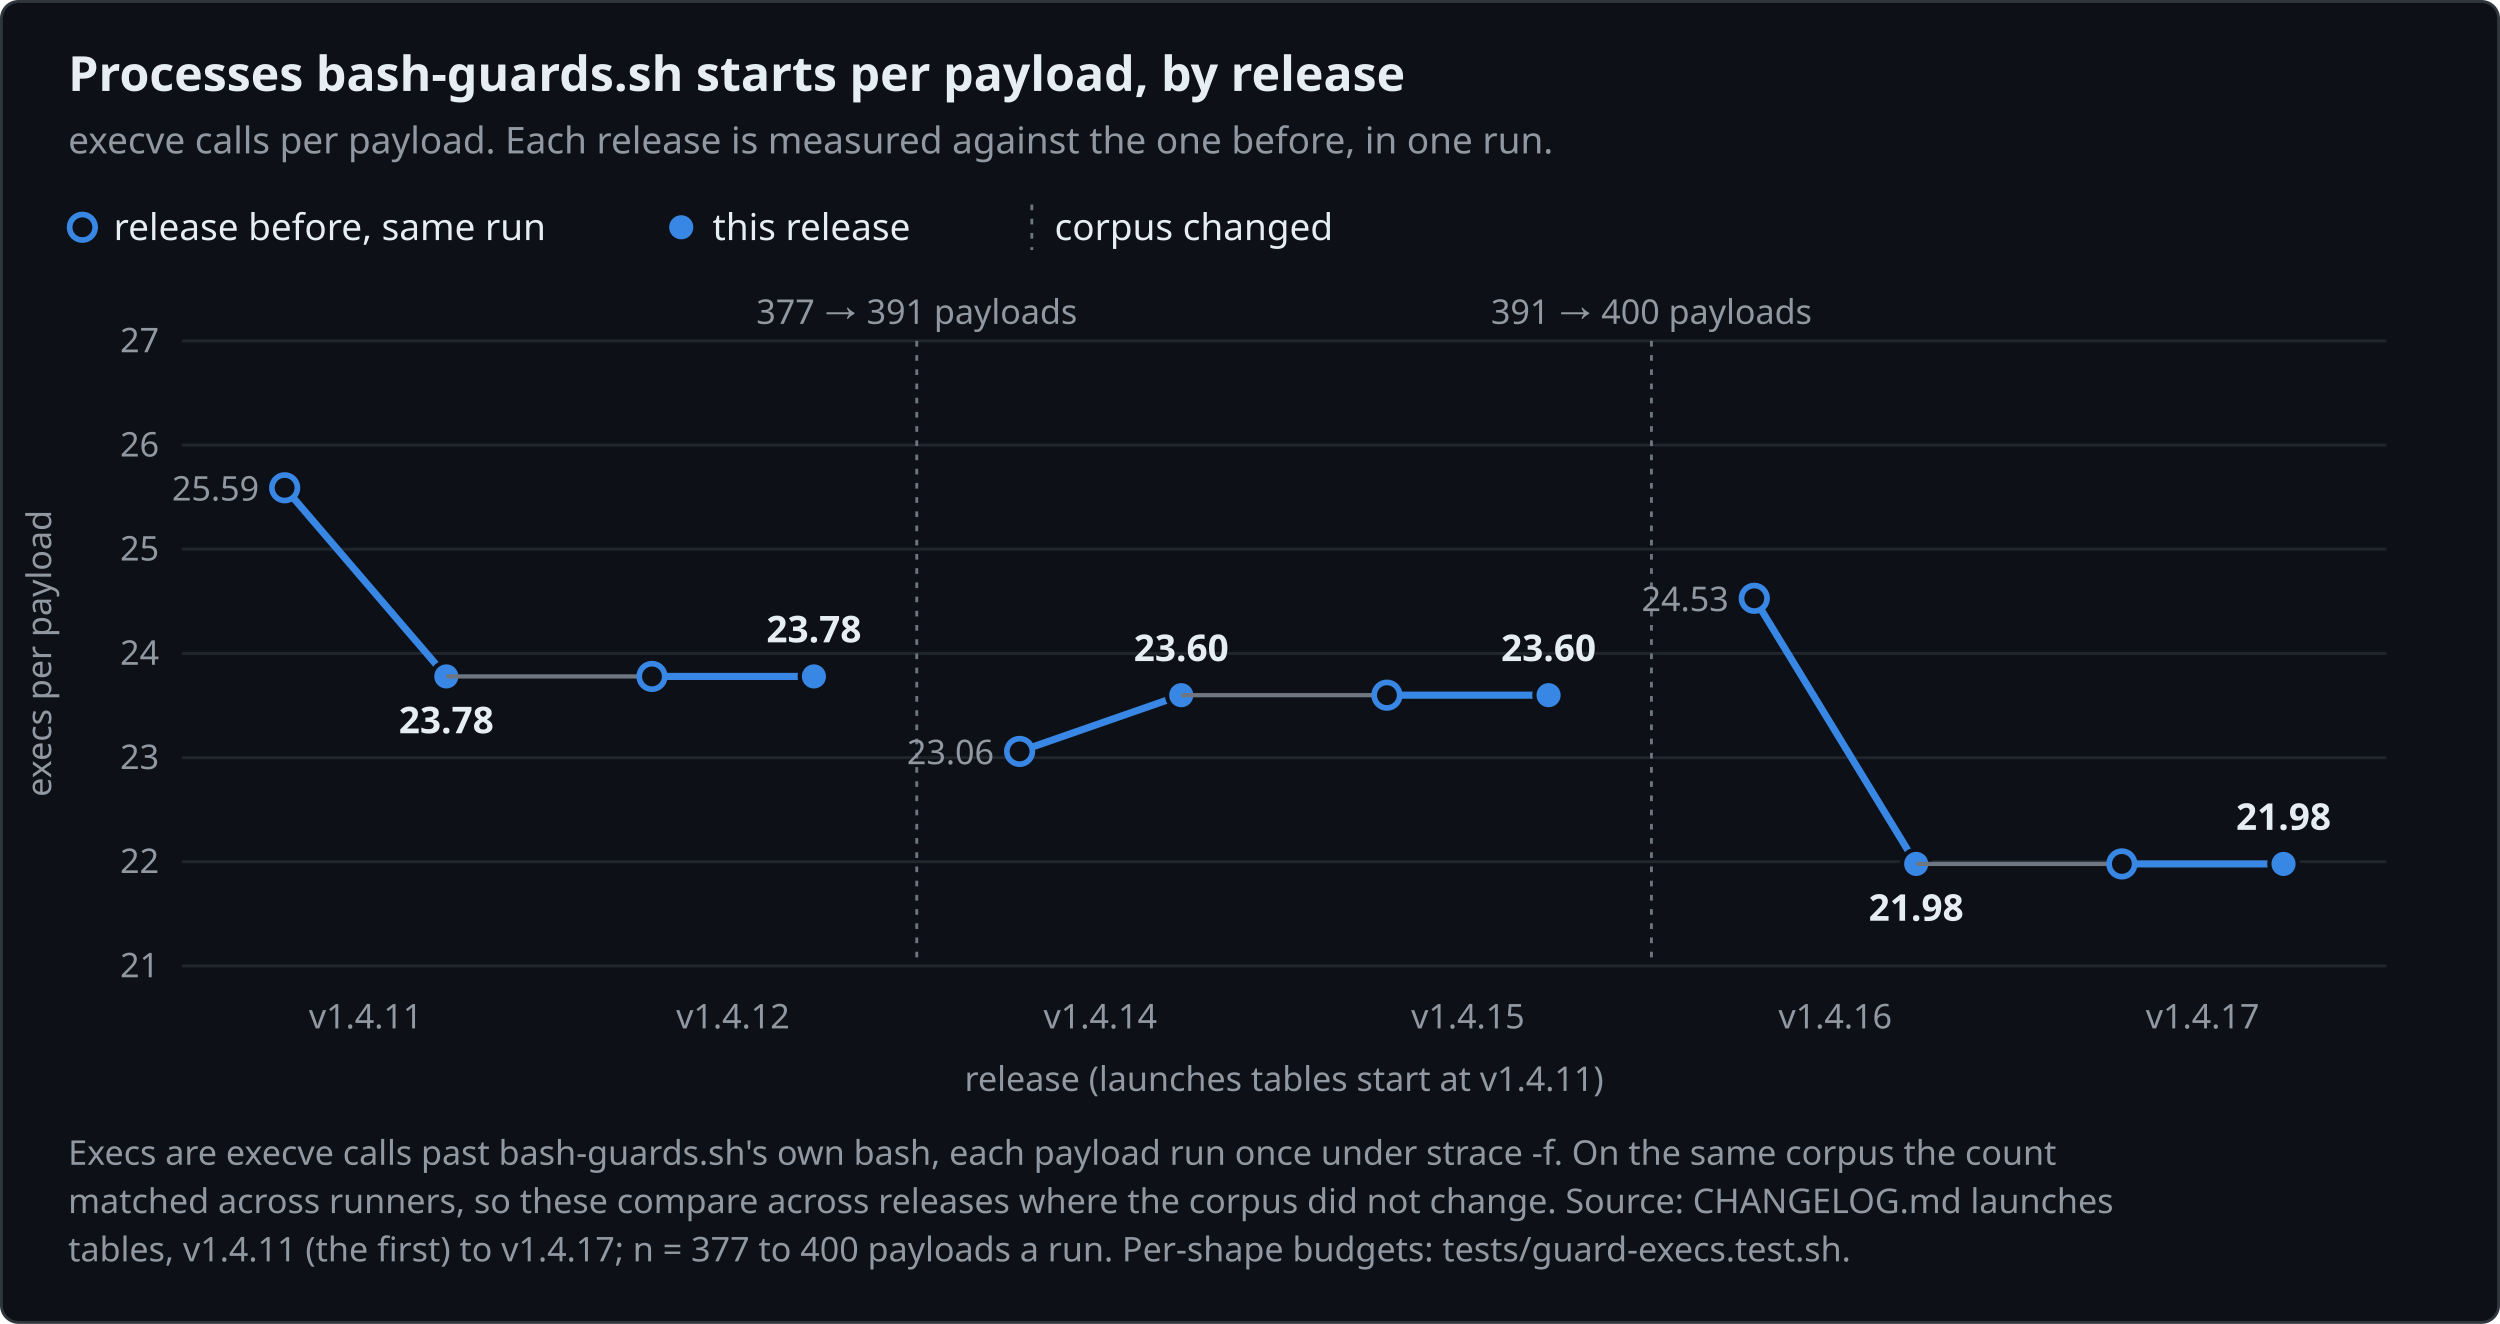
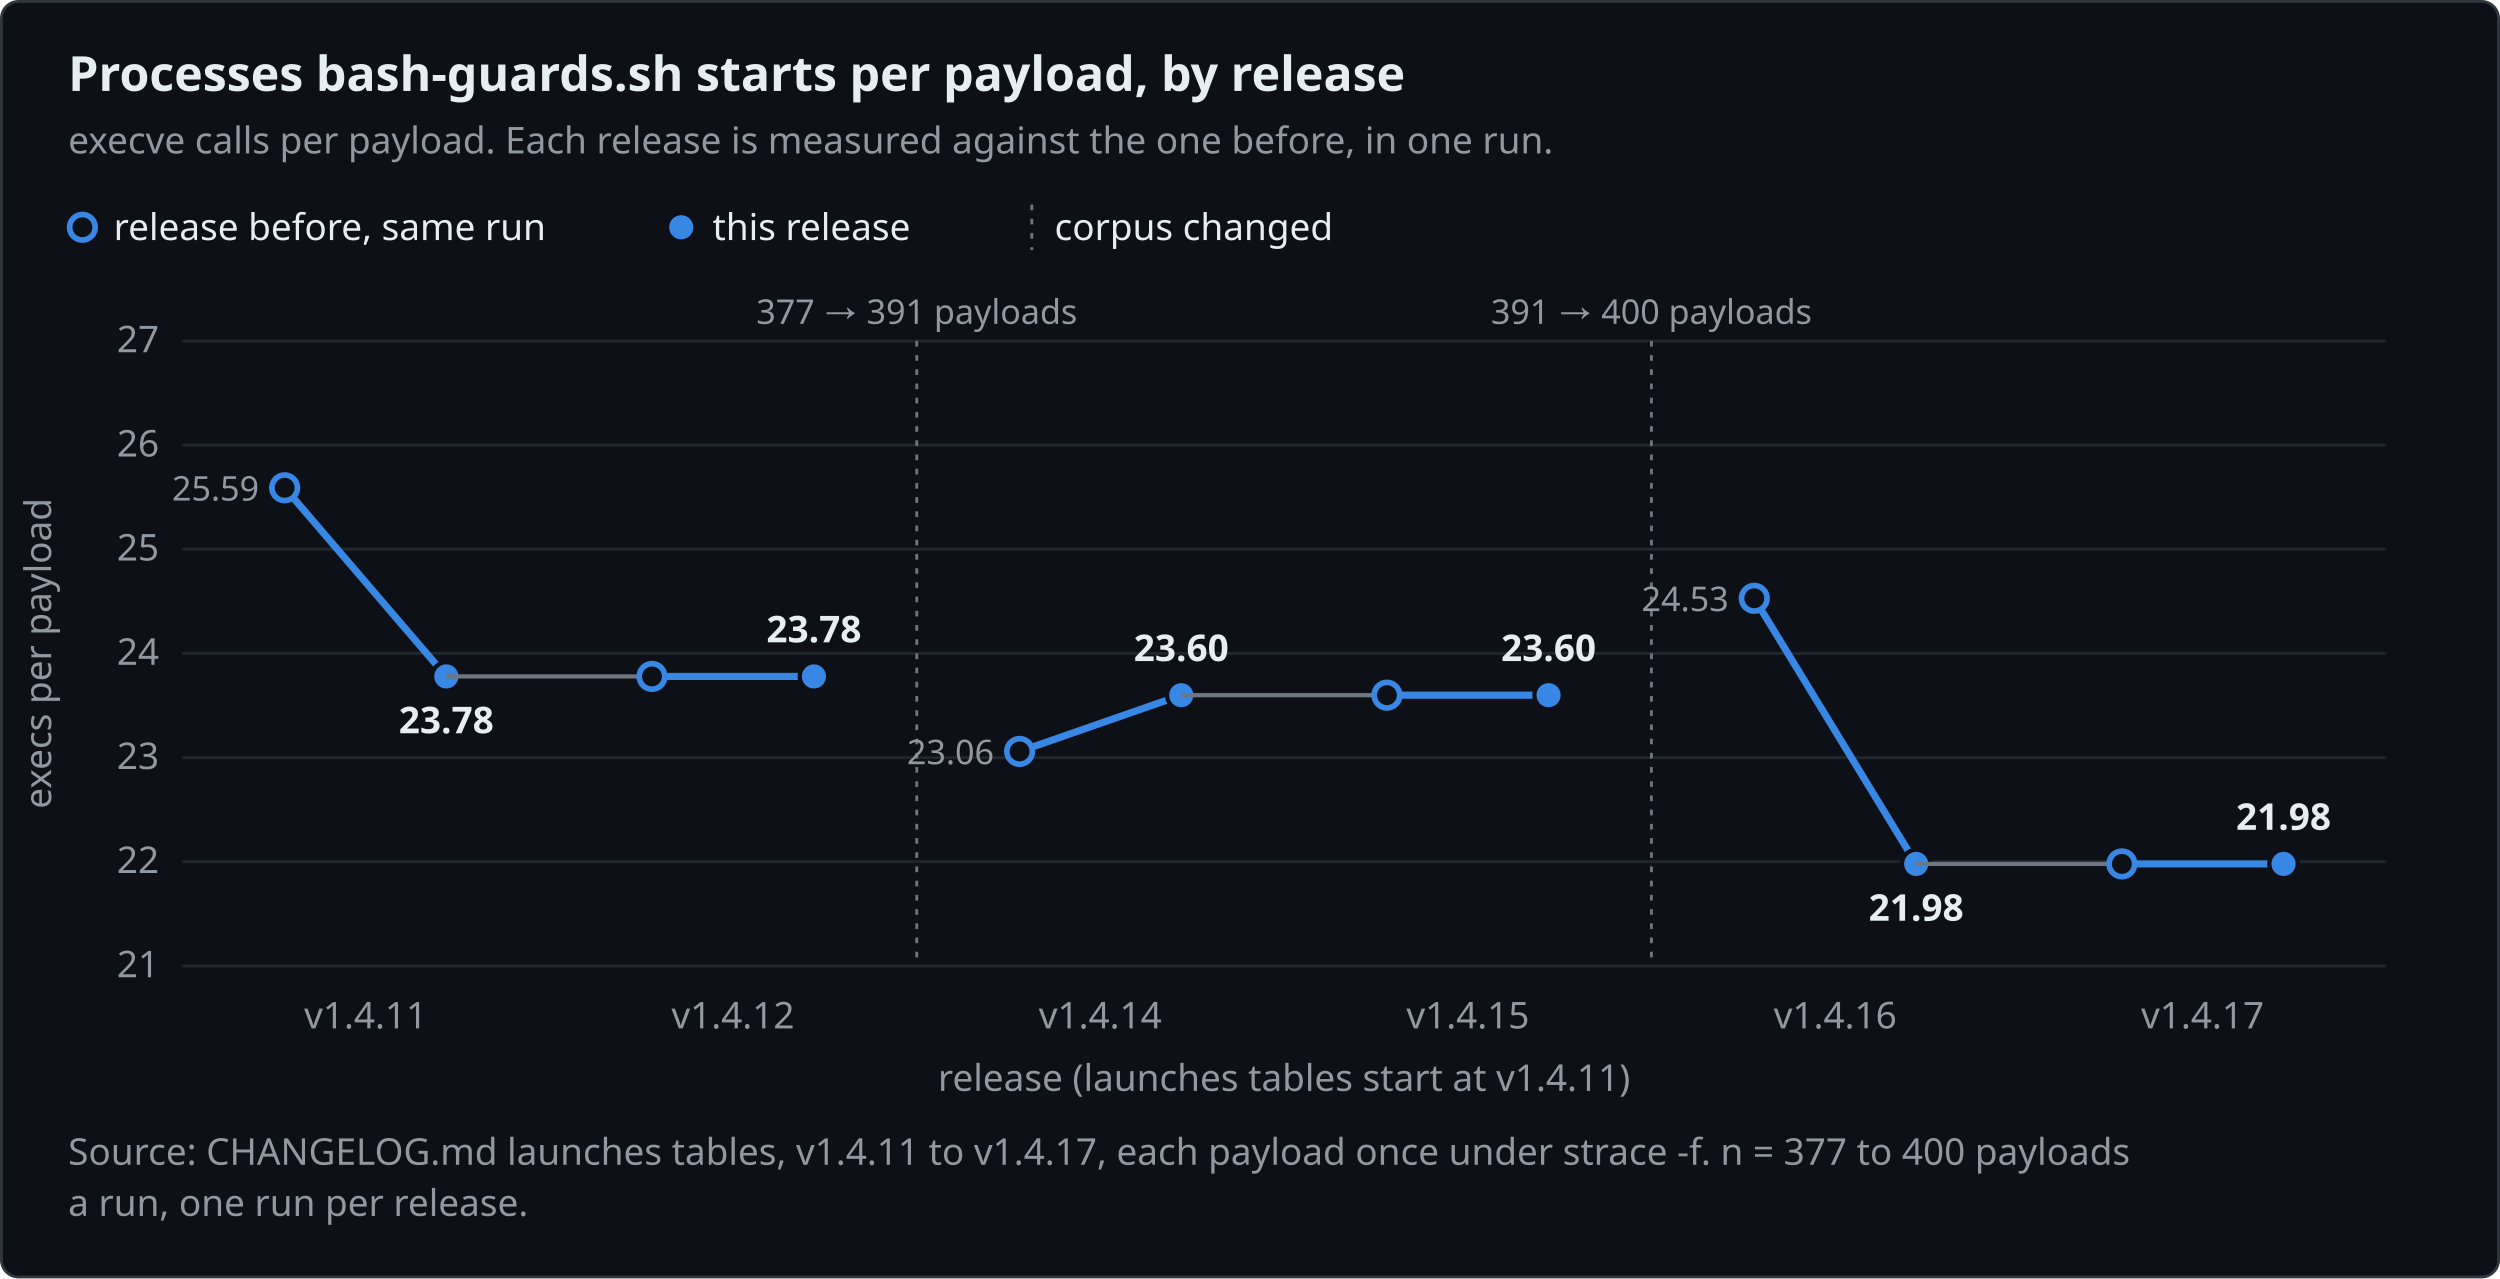
- <svg xmlns="http://www.w3.org/2000/svg" width="880" height="466" viewBox="0 0 880 466" role="img" aria-labelledby="t d" font-family="-apple-system, BlinkMacSystemFont, 'Segoe UI', 'Noto Sans', Helvetica, Arial, sans-serif">
-   <rect x="0.5" y="0.5" width="879" height="465" rx="6" fill="#0d1117" stroke="#30363d" />
+ <svg xmlns="http://www.w3.org/2000/svg" width="880" height="450" viewBox="0 0 880 450" role="img" aria-labelledby="t d" font-family="-apple-system, BlinkMacSystemFont, 'Segoe UI', 'Noto Sans', Helvetica, Arial, sans-serif">
+   <rect x="0.5" y="0.5" width="879" height="449" rx="6" fill="#0d1117" stroke="#30363d" />
  <text x="24" y="32" font-size="17" fill="#e6edf3" font-weight="600">Processes bash-guards.sh starts per payload, by release</text>
  <text x="24" y="54" font-size="13" fill="#9198a1">execve calls per payload. Each release is measured against the one before, in one run.</text>
  <circle cx="29" cy="80" r="4.5" fill="#0d1117" stroke="#3987e5" stroke-width="2" />
  <text x="40" y="84.5" font-size="13" fill="#e6edf3">release before, same run</text>
  <circle cx="239.8" cy="80" r="5" fill="#3987e5" stroke="#0d1117" stroke-width="1.5" />
  <text x="250.8" y="84.5" font-size="13" fill="#e6edf3">this release</text>
  <line x1="363.2" y1="72" x2="363.2" y2="88" stroke="#6e7681" stroke-width="1" stroke-dasharray="2 3" />
  <text x="371.2" y="84.5" font-size="13" fill="#e6edf3">corpus changed</text>
  <line x1="64" y1="340" x2="840" y2="340" stroke="#21262d" stroke-width="1" />
-   <text x="56" y="344" font-size="12" fill="#9198a1" text-anchor="end">21</text>
+   <text x="56" y="344" font-size="13" fill="#9198a1" text-anchor="end">21</text>
  <line x1="64" y1="303.3" x2="840" y2="303.3" stroke="#21262d" stroke-width="1" />
-   <text x="56" y="307.3" font-size="12" fill="#9198a1" text-anchor="end">22</text>
+   <text x="56" y="307.3" font-size="13" fill="#9198a1" text-anchor="end">22</text>
  <line x1="64" y1="266.7" x2="840" y2="266.7" stroke="#21262d" stroke-width="1" />
-   <text x="56" y="270.7" font-size="12" fill="#9198a1" text-anchor="end">23</text>
+   <text x="56" y="270.7" font-size="13" fill="#9198a1" text-anchor="end">23</text>
  <line x1="64" y1="230" x2="840" y2="230" stroke="#21262d" stroke-width="1" />
-   <text x="56" y="234" font-size="12" fill="#9198a1" text-anchor="end">24</text>
+   <text x="56" y="234" font-size="13" fill="#9198a1" text-anchor="end">24</text>
  <line x1="64" y1="193.3" x2="840" y2="193.3" stroke="#21262d" stroke-width="1" />
-   <text x="56" y="197.3" font-size="12" fill="#9198a1" text-anchor="end">25</text>
+   <text x="56" y="197.3" font-size="13" fill="#9198a1" text-anchor="end">25</text>
  <line x1="64" y1="156.7" x2="840" y2="156.7" stroke="#21262d" stroke-width="1" />
-   <text x="56" y="160.7" font-size="12" fill="#9198a1" text-anchor="end">26</text>
+   <text x="56" y="160.7" font-size="13" fill="#9198a1" text-anchor="end">26</text>
  <line x1="64" y1="120" x2="840" y2="120" stroke="#21262d" stroke-width="1" />
-   <text x="56" y="124" font-size="12" fill="#9198a1" text-anchor="end">27</text>
-   <text x="18" y="230" font-size="12" fill="#9198a1" text-anchor="middle" transform="rotate(-90 18 230)">execs per payload</text>
+   <text x="56" y="124" font-size="13" fill="#9198a1" text-anchor="end">27</text>
+   <text x="18" y="230" font-size="13" fill="#9198a1" text-anchor="middle" transform="rotate(-90 18 230)">execs per payload</text>
  <line x1="100.2" y1="171.7" x2="157.1" y2="238.1" stroke="#3987e5" stroke-width="2.5" stroke-linecap="round" />
  <circle cx="100.2" cy="171.7" r="4.5" fill="#0d1117" stroke="#3987e5" stroke-width="2" />
  <circle cx="157.1" cy="238.1" r="5" fill="#3987e5" stroke="#0d1117" stroke-width="1.5" />
  <text x="91.2" y="176.2" font-size="12" fill="#9198a1" text-anchor="end">25.59</text>
  <text x="157.1" y="258.1" font-size="13" fill="#e6edf3" font-weight="600" text-anchor="middle">23.78</text>
-   <text x="128.7" y="362" font-size="12" fill="#9198a1" text-anchor="middle">v1.4.11</text>
+   <text x="128.7" y="362" font-size="13" fill="#9198a1" text-anchor="middle">v1.4.11</text>
  <line x1="157.1" y1="238.1" x2="229.5" y2="238.1" stroke="#6e7681" stroke-width="1.5" />
  <line x1="229.5" y1="238.1" x2="286.5" y2="238.1" stroke="#3987e5" stroke-width="2.5" stroke-linecap="round" />
  <circle cx="229.5" cy="238.1" r="4.5" fill="#0d1117" stroke="#3987e5" stroke-width="2" />
  <circle cx="286.5" cy="238.1" r="5" fill="#3987e5" stroke="#0d1117" stroke-width="1.5" />
  <text x="286.5" y="226.1" font-size="13" fill="#e6edf3" font-weight="600" text-anchor="middle">23.78</text>
-   <text x="258" y="362" font-size="12" fill="#9198a1" text-anchor="middle">v1.4.12</text>
+   <text x="258" y="362" font-size="13" fill="#9198a1" text-anchor="middle">v1.4.12</text>
  <line x1="322.7" y1="120" x2="322.7" y2="340" stroke="#6e7681" stroke-width="1" stroke-dasharray="2 3" />
  <text x="322.7" y="114" font-size="12" fill="#9198a1" text-anchor="middle">377 → 391 payloads</text>
  <line x1="358.9" y1="264.5" x2="415.8" y2="244.7" stroke="#3987e5" stroke-width="2.5" stroke-linecap="round" />
  <circle cx="358.9" cy="264.5" r="4.5" fill="#0d1117" stroke="#3987e5" stroke-width="2" />
  <circle cx="415.8" cy="244.7" r="5" fill="#3987e5" stroke="#0d1117" stroke-width="1.5" />
  <text x="349.9" y="269" font-size="12" fill="#9198a1" text-anchor="end">23.06</text>
  <text x="415.8" y="232.7" font-size="13" fill="#e6edf3" font-weight="600" text-anchor="middle">23.60</text>
-   <text x="387.3" y="362" font-size="12" fill="#9198a1" text-anchor="middle">v1.4.14</text>
+   <text x="387.3" y="362" font-size="13" fill="#9198a1" text-anchor="middle">v1.4.14</text>
  <line x1="415.8" y1="244.7" x2="488.2" y2="244.7" stroke="#6e7681" stroke-width="1.5" />
  <line x1="488.2" y1="244.7" x2="545.1" y2="244.7" stroke="#3987e5" stroke-width="2.5" stroke-linecap="round" />
  <circle cx="488.2" cy="244.7" r="4.5" fill="#0d1117" stroke="#3987e5" stroke-width="2" />
  <circle cx="545.1" cy="244.7" r="5" fill="#3987e5" stroke="#0d1117" stroke-width="1.5" />
  <text x="545.1" y="232.7" font-size="13" fill="#e6edf3" font-weight="600" text-anchor="middle">23.60</text>
-   <text x="516.7" y="362" font-size="12" fill="#9198a1" text-anchor="middle">v1.4.15</text>
+   <text x="516.7" y="362" font-size="13" fill="#9198a1" text-anchor="middle">v1.4.15</text>
  <line x1="581.3" y1="120" x2="581.3" y2="340" stroke="#6e7681" stroke-width="1" stroke-dasharray="2 3" />
  <text x="581.3" y="114" font-size="12" fill="#9198a1" text-anchor="middle">391 → 400 payloads</text>
  <line x1="617.5" y1="210.6" x2="674.5" y2="304.1" stroke="#3987e5" stroke-width="2.5" stroke-linecap="round" />
  <circle cx="617.5" cy="210.6" r="4.5" fill="#0d1117" stroke="#3987e5" stroke-width="2" />
  <circle cx="674.5" cy="304.1" r="5" fill="#3987e5" stroke="#0d1117" stroke-width="1.5" />
  <text x="608.5" y="215.1" font-size="12" fill="#9198a1" text-anchor="end">24.53</text>
  <text x="674.5" y="324.1" font-size="13" fill="#e6edf3" font-weight="600" text-anchor="middle">21.98</text>
-   <text x="646" y="362" font-size="12" fill="#9198a1" text-anchor="middle">v1.4.16</text>
+   <text x="646" y="362" font-size="13" fill="#9198a1" text-anchor="middle">v1.4.16</text>
  <line x1="674.5" y1="304.1" x2="746.9" y2="304.1" stroke="#6e7681" stroke-width="1.5" />
  <line x1="746.9" y1="304.1" x2="803.8" y2="304.1" stroke="#3987e5" stroke-width="2.5" stroke-linecap="round" />
  <circle cx="746.9" cy="304.1" r="4.5" fill="#0d1117" stroke="#3987e5" stroke-width="2" />
  <circle cx="803.8" cy="304.1" r="5" fill="#3987e5" stroke="#0d1117" stroke-width="1.5" />
  <text x="803.8" y="292.1" font-size="13" fill="#e6edf3" font-weight="600" text-anchor="middle">21.98</text>
-   <text x="775.3" y="362" font-size="12" fill="#9198a1" text-anchor="middle">v1.4.17</text>
-   <text x="452" y="384" font-size="12" fill="#9198a1" text-anchor="middle">release (launches tables start at v1.4.11)</text>
-   <text x="24" y="410" font-size="12" fill="#9198a1">Execs are execve calls past bash-guards.sh's own bash, each payload run once under strace -f. On the same corpus the count</text>
-   <text x="24" y="427" font-size="12" fill="#9198a1">matched across runners, so these compare across releases where the corpus did not change. Source: CHANGELOG.md launches</text>
-   <text x="24" y="444" font-size="12" fill="#9198a1">tables, v1.4.11 (the first) to v1.4.17; n = 377 to 400 payloads a run. Per-shape budgets: tests/guard-execs.test.sh.</text>
+   <text x="775.3" y="362" font-size="13" fill="#9198a1" text-anchor="middle">v1.4.17</text>
+   <text x="452" y="384" font-size="13" fill="#9198a1" text-anchor="middle">release (launches tables start at v1.4.11)</text>
+   <text x="24" y="410" font-size="13" fill="#9198a1">Source: CHANGELOG.md launches tables, v1.4.11 to v1.4.17, each payload once under strace -f. n = 377 to 400 payloads</text>
+   <text x="24" y="428" font-size="13" fill="#9198a1">a run, one run per release.</text>
</svg>
